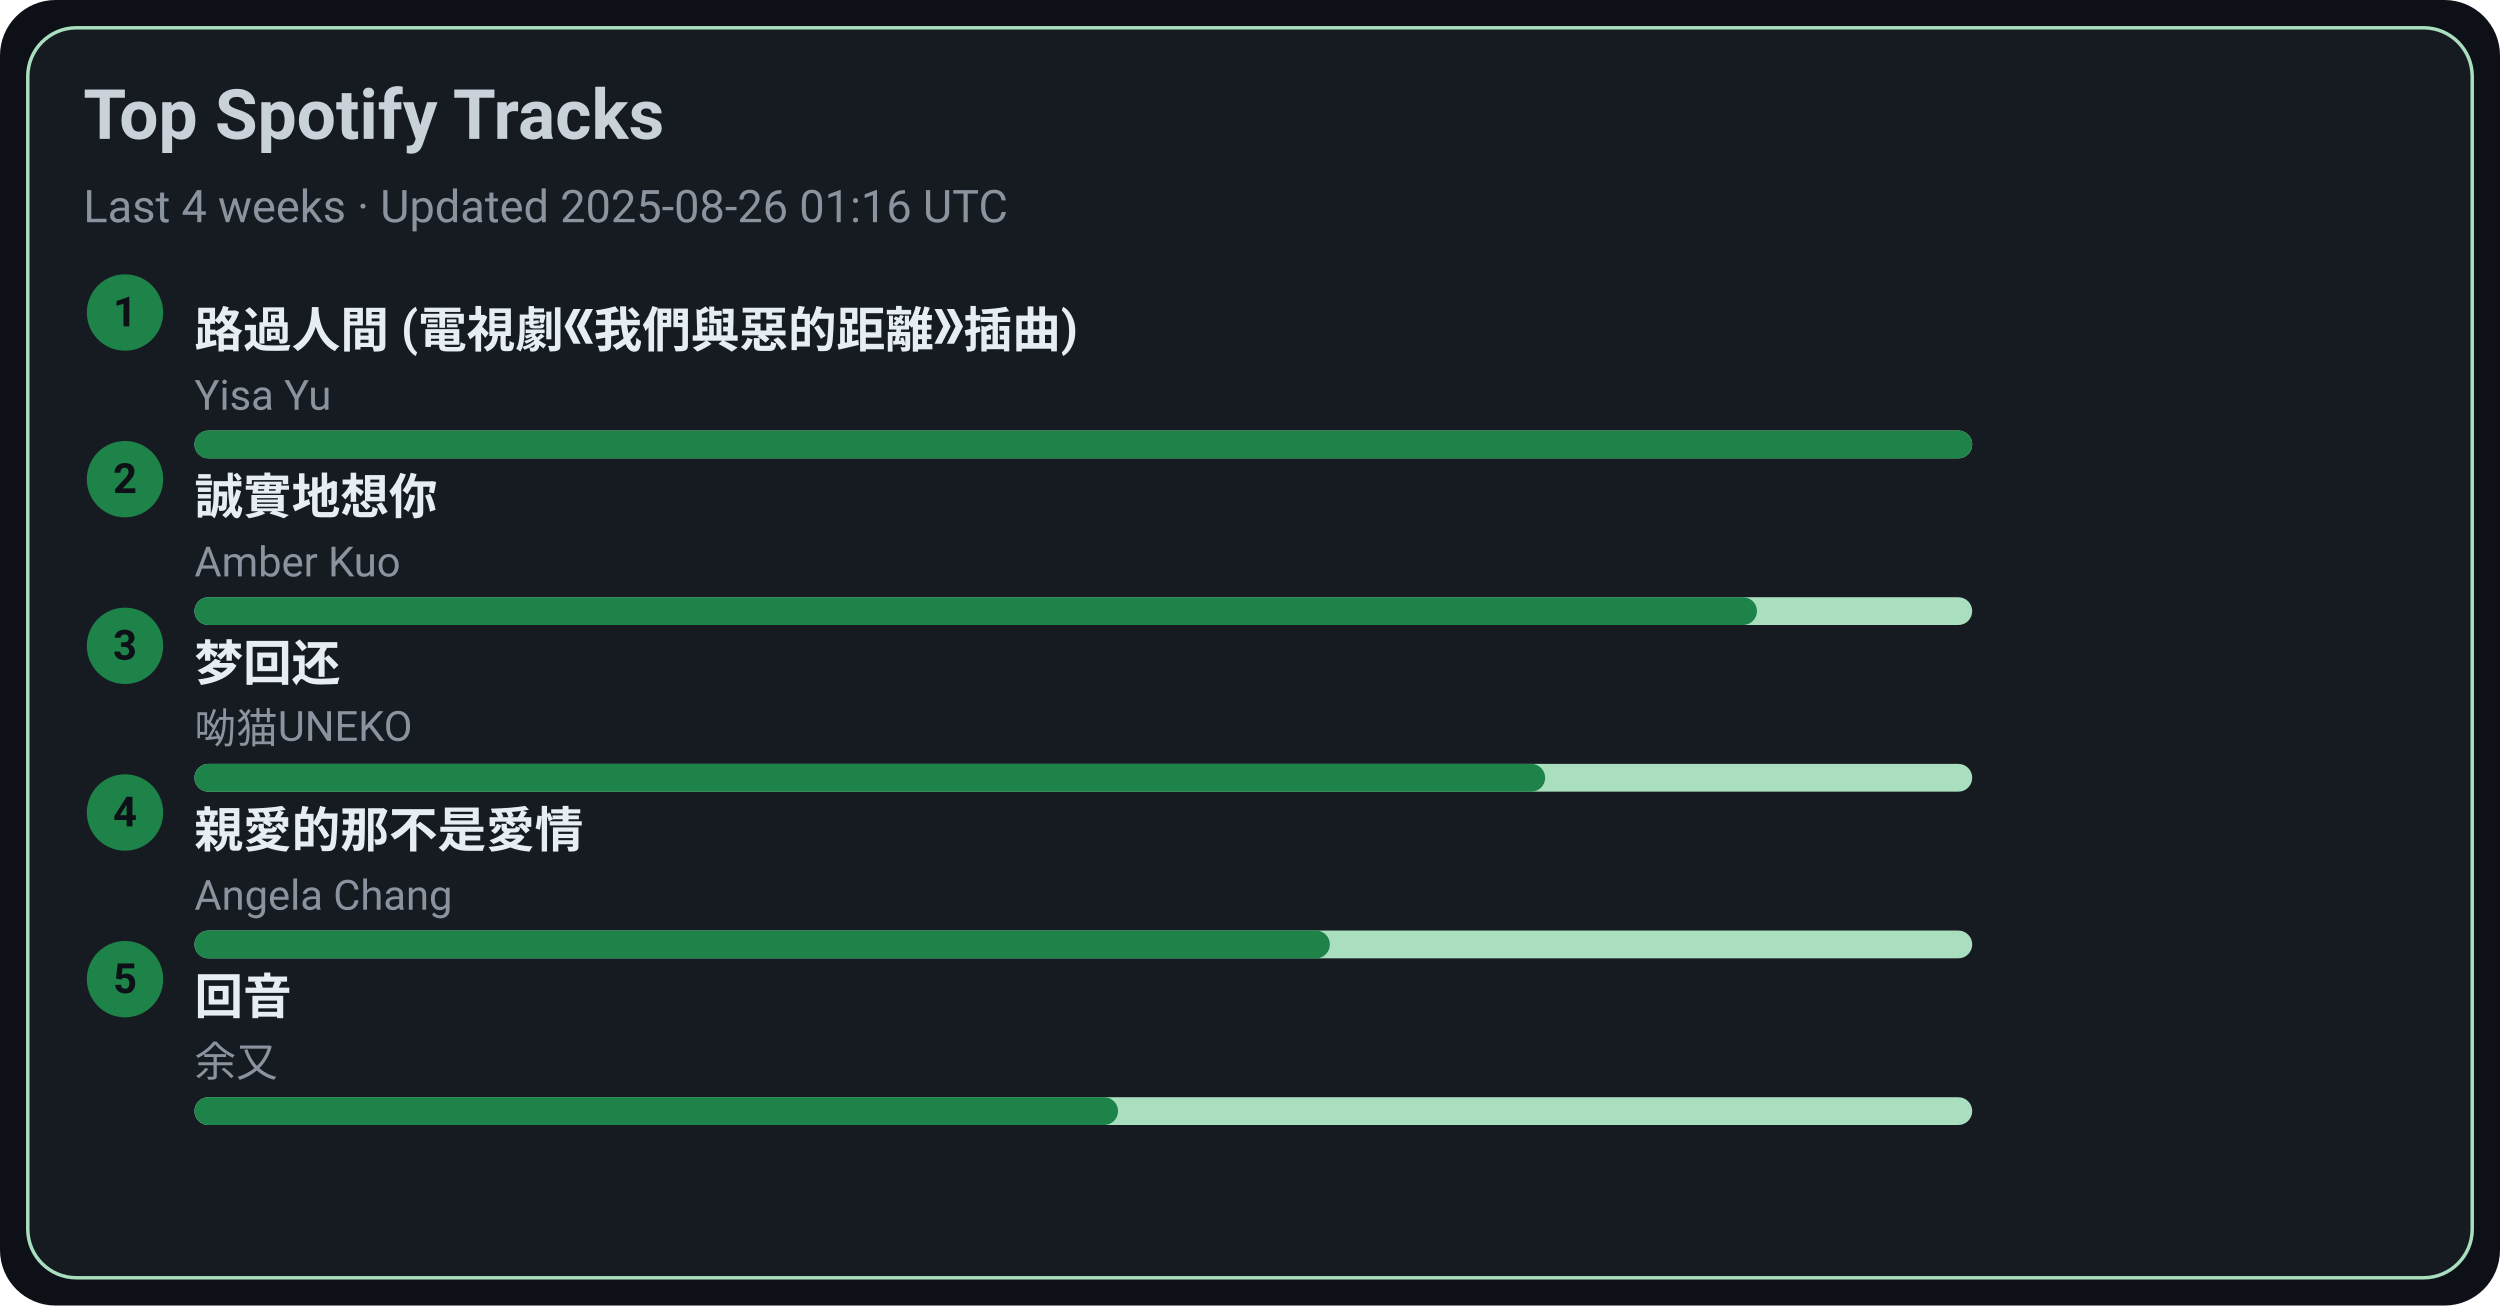
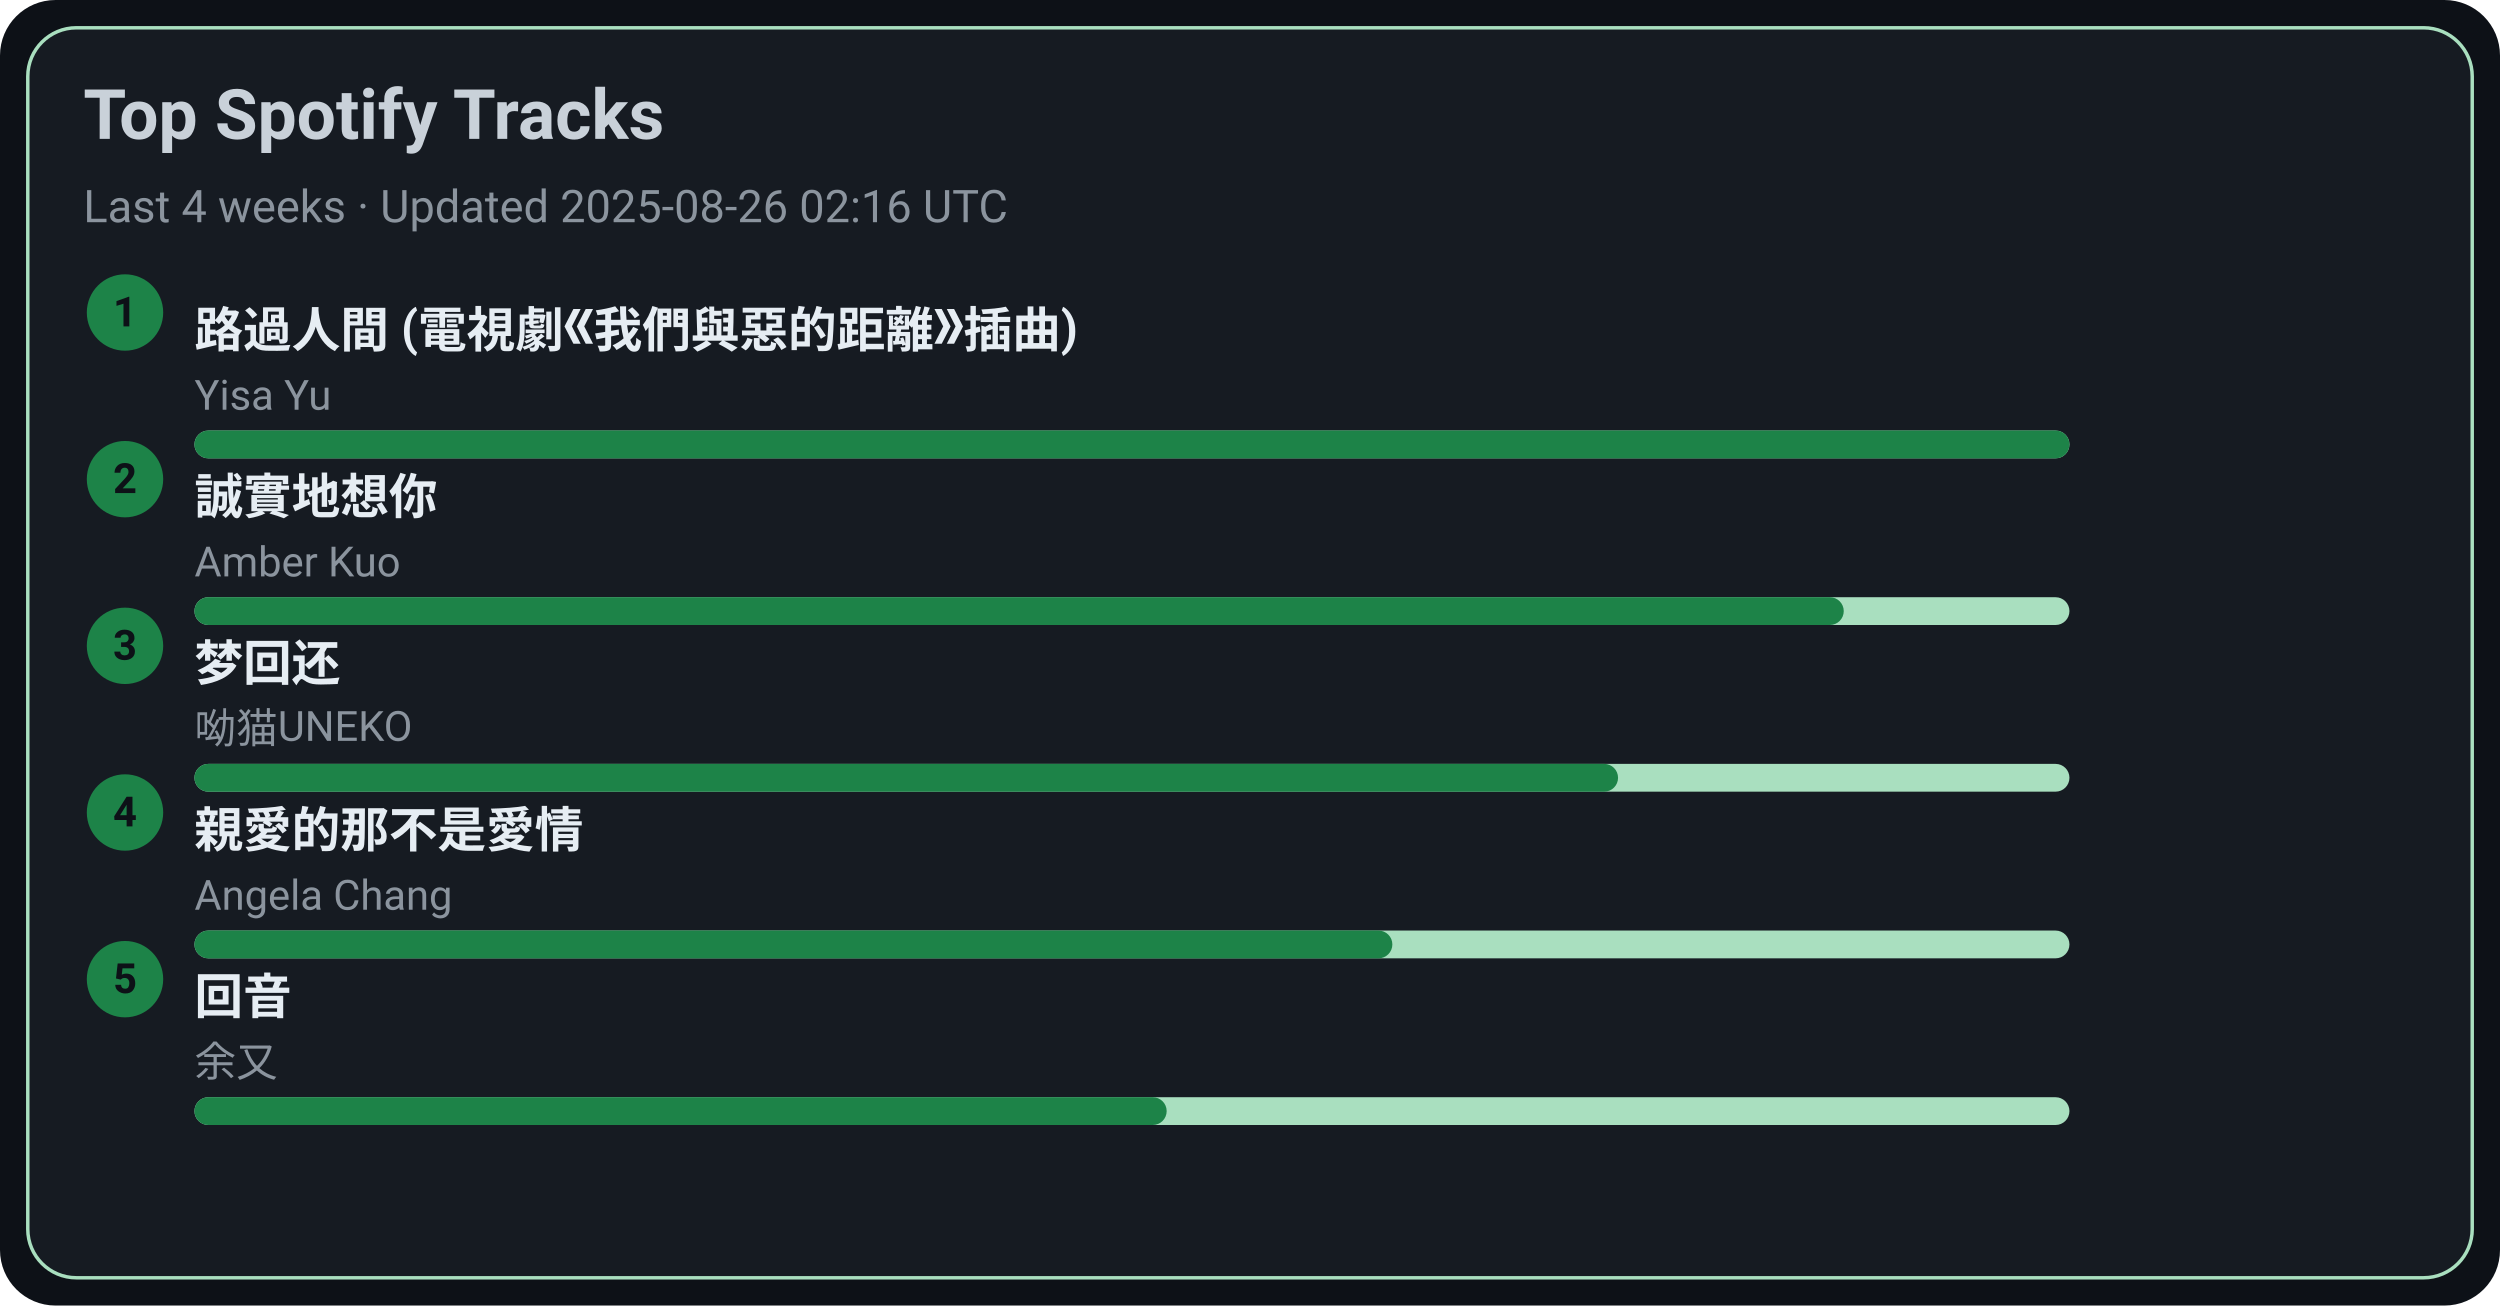
<svg xmlns="http://www.w3.org/2000/svg" width="720" height="376" viewBox="0 0 720 376">
  <style>text{font-family:-apple-system,BlinkMacSystemFont,Segoe UI,Roboto,Ubuntu,Helvetica Neue,Arial,Noto Sans,sans-serif}</style>
  <rect width="720" height="376" rx="16" fill="#0d1117" />
  <rect x="8" y="8" width="704" height="360" rx="14" fill="#161b22" stroke="#A9DFBF" />
  <text x="24" y="40" font-size="20" fill="#c9d1d9" font-weight="600">Top Spotify Tracks</text>
-   <text x="24" y="64" font-size="13" fill="#8b949e">Last 4 weeks · Updated 2025-08-26 01:16 UTC</text>
+   <text x="24" y="64" font-size="13" fill="#8b949e">Last 4 weeks · Updated 2025-08-26 02:16 UTC</text>
  <circle cx="36" cy="90" r="11" fill="#1D8348" />
  <text x="36" y="94" text-anchor="middle" font-size="12" fill="#0d1117" font-weight="700">1</text>
  <a href="https://open.spotify.com/track/1ZSleGniKMWNrWvK5cGALO" target="_blank" rel="noopener noreferrer">
    <text x="56" y="100" font-size="14" fill="#e6edf3" font-weight="600">路過人間 (電視劇《我們與惡的距離》插曲)</text>
  </a>
  <text x="56" y="118" font-size="12" fill="#8b949e">Yisa Yu</text>
-   <rect x="56" y="124" width="512" height="8" rx="4" fill="#A9DFBF" />
-   <rect x="56" y="124" width="512" height="8" rx="4" fill="#1D8348" />
+   <rect x="56" y="124" width="540" height="8" rx="4" fill="#A9DFBF" />
+   <rect x="56" y="124" width="540" height="8" rx="4" fill="#1D8348" />
  <circle cx="36" cy="138" r="11" fill="#1D8348" />
  <text x="36" y="142" text-anchor="middle" font-size="12" fill="#0d1117" font-weight="700">2</text>
  <a href="https://open.spotify.com/track/1SPZzj8QzOwZoAGKXMGLGJ" target="_blank" rel="noopener noreferrer">
    <text x="56" y="148" font-size="14" fill="#e6edf3" font-weight="600">誠實地想你</text>
  </a>
  <text x="56" y="166" font-size="12" fill="#8b949e">Amber Kuo</text>
-   <rect x="56" y="172" width="512" height="8" rx="4" fill="#A9DFBF" />
-   <rect x="56" y="172" width="450" height="8" rx="4" fill="#1D8348" />
+   <rect x="56" y="172" width="540" height="8" rx="4" fill="#A9DFBF" />
+   <rect x="56" y="172" width="475" height="8" rx="4" fill="#1D8348" />
  <circle cx="36" cy="186" r="11" fill="#1D8348" />
  <text x="36" y="190" text-anchor="middle" font-size="12" fill="#0d1117" font-weight="700">3</text>
  <a href="https://open.spotify.com/track/6jTK3YxlFysC8g0Ye9tbPK" target="_blank" rel="noopener noreferrer">
    <text x="56" y="196" font-size="14" fill="#e6edf3" font-weight="600">梦回还</text>
  </a>
  <text x="56" y="214" font-size="12" fill="#8b949e">呦猫UNEKO</text>
-   <rect x="56" y="220" width="512" height="8" rx="4" fill="#A9DFBF" />
-   <rect x="56" y="220" width="389" height="8" rx="4" fill="#1D8348" />
+   <rect x="56" y="220" width="540" height="8" rx="4" fill="#A9DFBF" />
+   <rect x="56" y="220" width="410" height="8" rx="4" fill="#1D8348" />
  <circle cx="36" cy="234" r="11" fill="#1D8348" />
  <text x="36" y="238" text-anchor="middle" font-size="12" fill="#0d1117" font-weight="700">4</text>
  <a href="https://open.spotify.com/track/1MAv2SJPGVVDHyFlhflmYR" target="_blank" rel="noopener noreferrer">
    <text x="56" y="244" font-size="14" fill="#e6edf3" font-weight="600">親愛的那不是愛情</text>
  </a>
  <text x="56" y="262" font-size="12" fill="#8b949e">Angela Chang</text>
-   <rect x="56" y="268" width="512" height="8" rx="4" fill="#A9DFBF" />
-   <rect x="56" y="268" width="327" height="8" rx="4" fill="#1D8348" />
+   <rect x="56" y="268" width="540" height="8" rx="4" fill="#A9DFBF" />
+   <rect x="56" y="268" width="345" height="8" rx="4" fill="#1D8348" />
  <circle cx="36" cy="282" r="11" fill="#1D8348" />
  <text x="36" y="286" text-anchor="middle" font-size="12" fill="#0d1117" font-weight="700">5</text>
  <a href="https://open.spotify.com/track/1K30lsrpvTR0ytSICU2Z3X" target="_blank" rel="noopener noreferrer">
    <text x="56" y="292" font-size="14" fill="#e6edf3" font-weight="600">回音</text>
  </a>
  <text x="56" y="310" font-size="12" fill="#8b949e">余又</text>
-   <rect x="56" y="316" width="512" height="8" rx="4" fill="#A9DFBF" />
-   <rect x="56" y="316" width="266" height="8" rx="4" fill="#1D8348" />
+   <rect x="56" y="316" width="540" height="8" rx="4" fill="#A9DFBF" />
+   <rect x="56" y="316" width="280" height="8" rx="4" fill="#1D8348" />
</svg>
